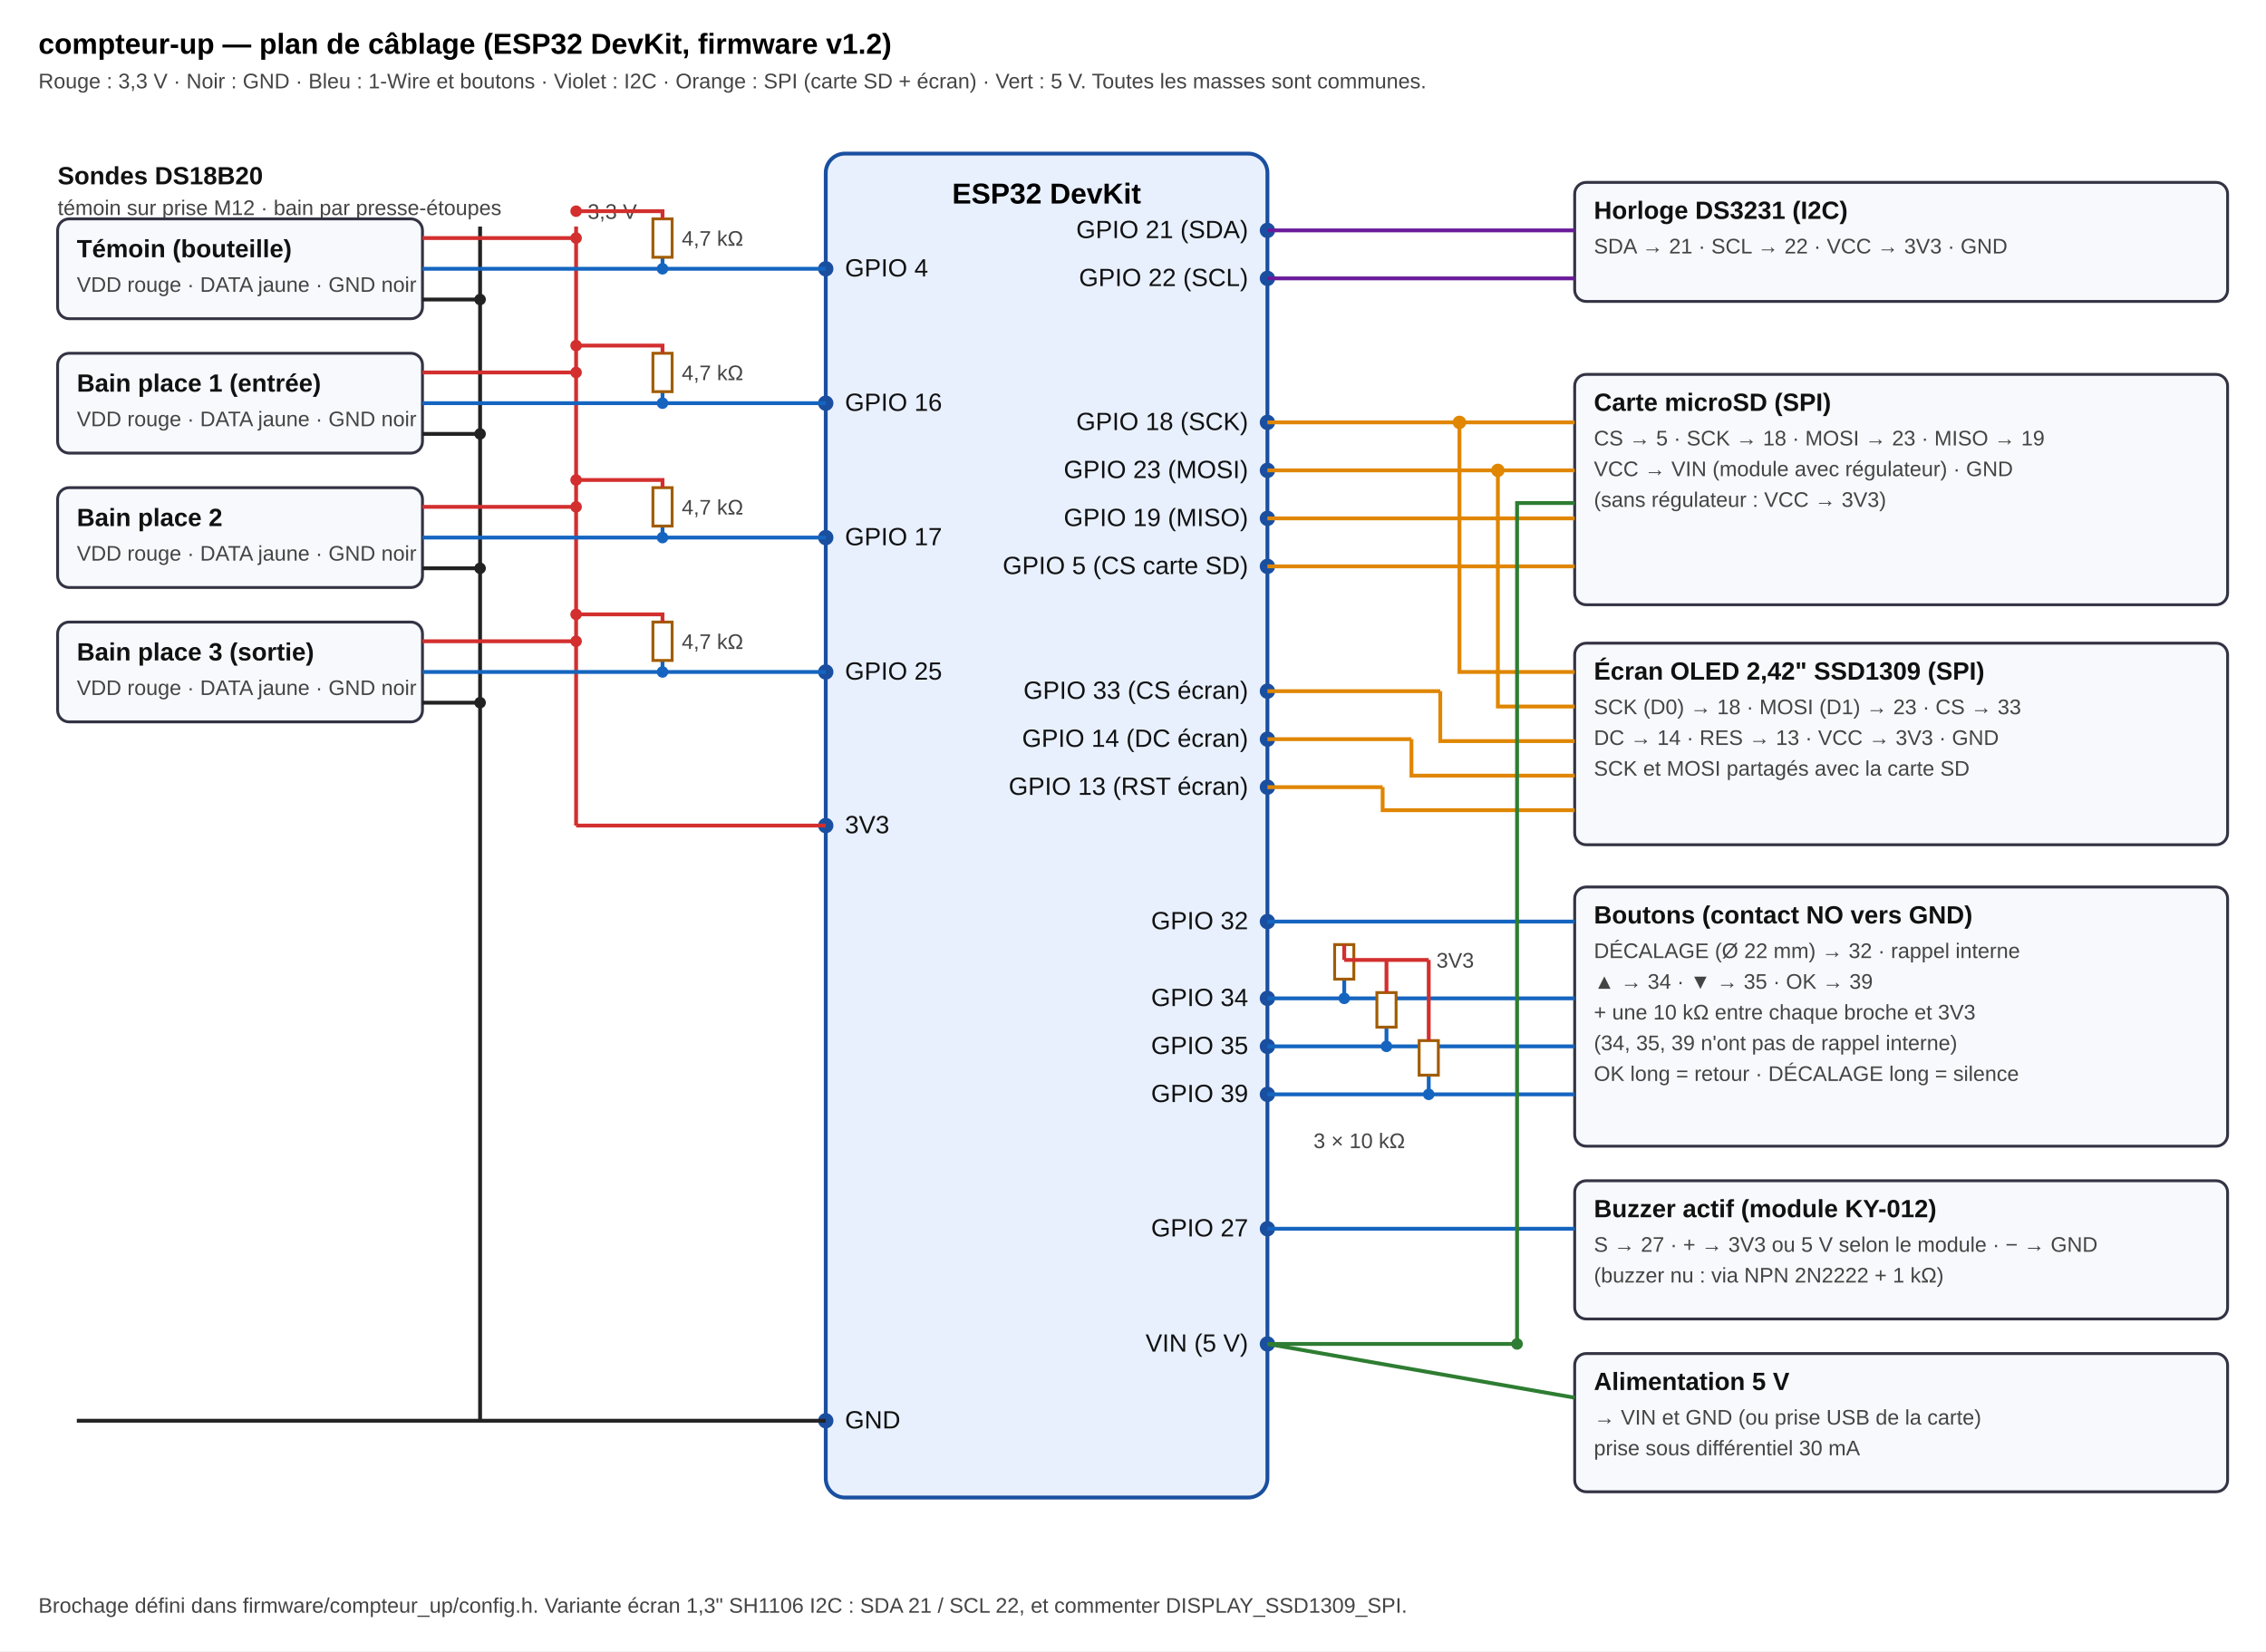
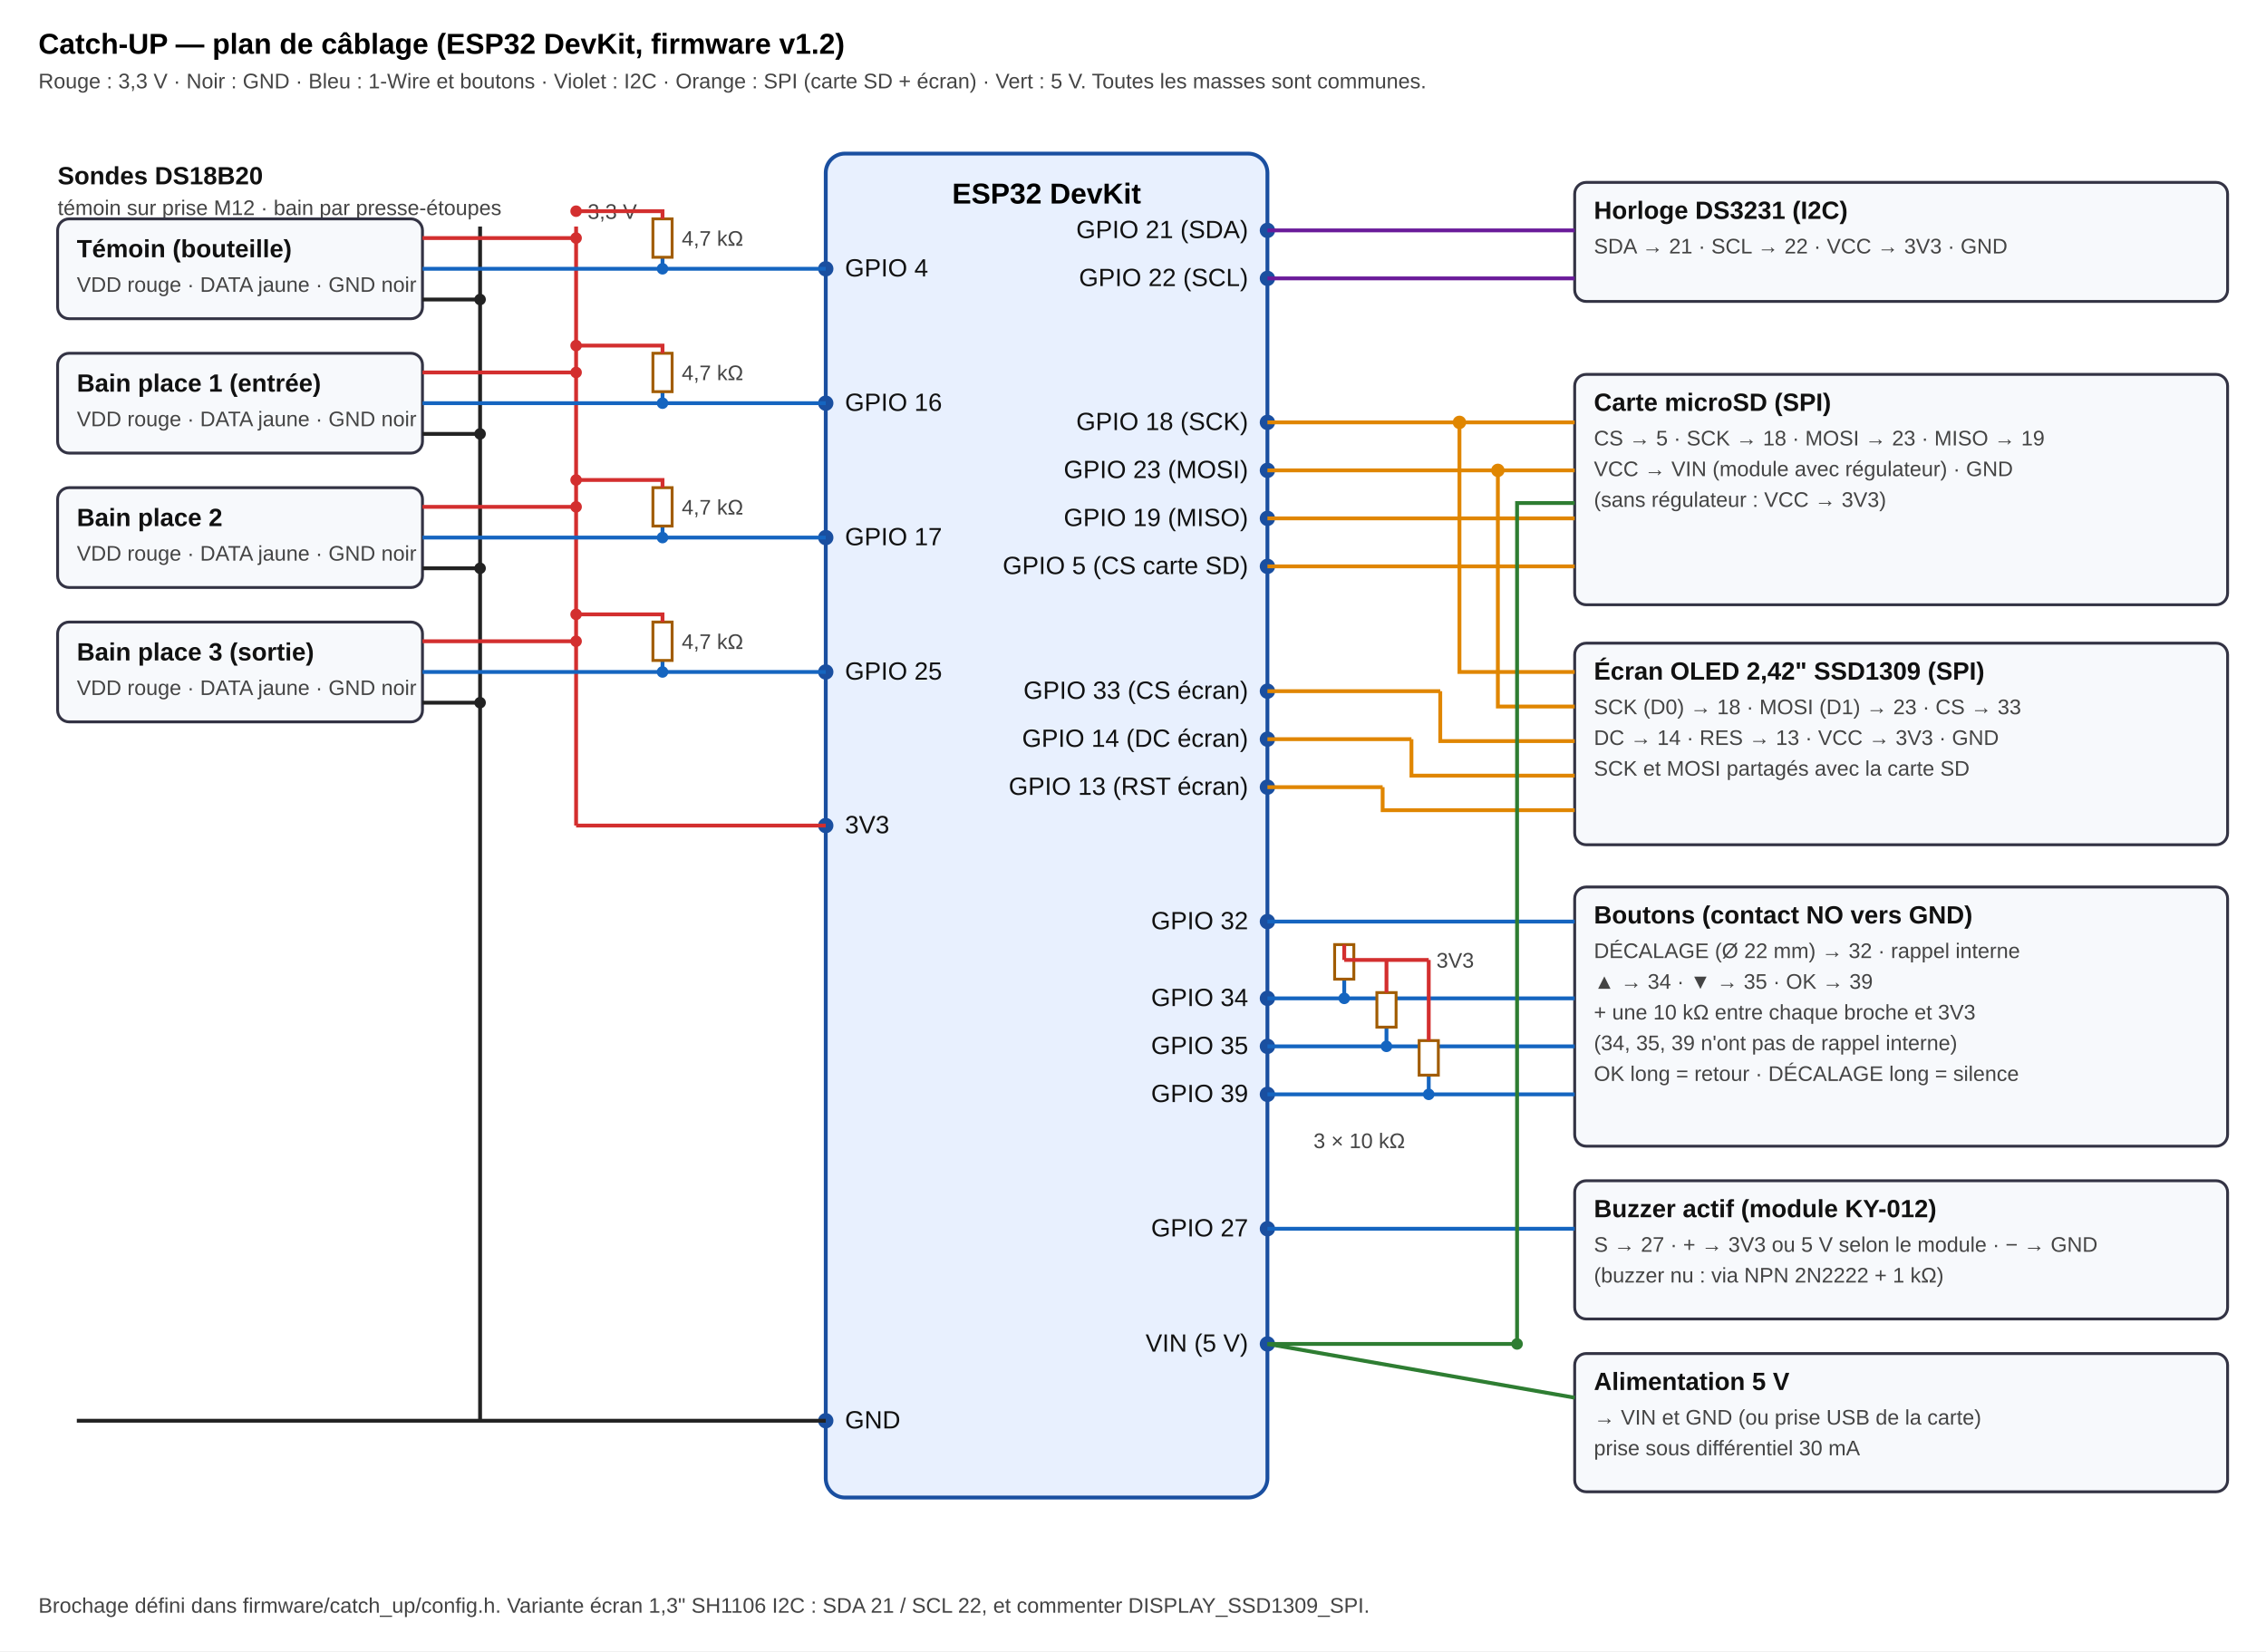
<svg xmlns="http://www.w3.org/2000/svg" viewBox="0 0 1180 860" font-family="Arial, Helvetica, sans-serif" font-size="13">
  <rect width="100%" height="100%" fill="#fff" />
  <style>.box{fill:#f7f9fc;stroke:#334;stroke-width:1.5}.esp{fill:#e8f0fe;stroke:#1a4fa0;stroke-width:2}.r{stroke:#d32f2f;stroke-width:2;fill:none}.k{stroke:#222;stroke-width:2;fill:none}.b{stroke:#1565c0;stroke-width:2;fill:none}.p{stroke:#6a1b9a;stroke-width:2;fill:none}.o{stroke:#e08600;stroke-width:2;fill:none}.g{stroke:#2e7d32;stroke-width:2;fill:none}.t{fill:#111}.s{font-size:11px;fill:#444}.h{font-size:15px;font-weight:bold}.res{fill:#fff;stroke:#a15c00;stroke-width:1.5}</style>
-   <text x="20" y="28" class="h">compteur-up — plan de câblage (ESP32 DevKit, firmware v1.2)</text>
+   <text x="20" y="28" class="h">Catch-UP — plan de câblage (ESP32 DevKit, firmware v1.2)</text>
  <text x="20" y="46" class="s">Rouge : 3,3 V · Noir : GND · Bleu : 1-Wire et boutons · Violet : I2C · Orange : SPI (carte SD + écran) · Vert : 5 V. Toutes les masses sont communes.</text>
  <rect x="430" y="80" width="230" height="700" rx="10" class="esp" />
  <text x="545.0" y="106" text-anchor="middle" class="h">ESP32 DevKit</text>
  <circle cx="430" cy="140" r="4" fill="#1a4fa0" />
  <text x="440" y="144" class="t">GPIO 4</text>
  <circle cx="430" cy="210" r="4" fill="#1a4fa0" />
  <text x="440" y="214" class="t">GPIO 16</text>
  <circle cx="430" cy="280" r="4" fill="#1a4fa0" />
  <text x="440" y="284" class="t">GPIO 17</text>
  <circle cx="430" cy="350" r="4" fill="#1a4fa0" />
  <text x="440" y="354" class="t">GPIO 25</text>
  <circle cx="430" cy="430" r="4" fill="#1a4fa0" />
  <text x="440" y="434" class="t">3V3</text>
  <circle cx="430" cy="740" r="4" fill="#1a4fa0" />
  <text x="440" y="744" class="t">GND</text>
  <circle cx="660" cy="120" r="4" fill="#1a4fa0" />
  <text x="650" y="124" text-anchor="end" class="t">GPIO 21 (SDA)</text>
  <circle cx="660" cy="145" r="4" fill="#1a4fa0" />
  <text x="650" y="149" text-anchor="end" class="t">GPIO 22 (SCL)</text>
  <circle cx="660" cy="220" r="4" fill="#1a4fa0" />
  <text x="650" y="224" text-anchor="end" class="t">GPIO 18 (SCK)</text>
  <circle cx="660" cy="245" r="4" fill="#1a4fa0" />
  <text x="650" y="249" text-anchor="end" class="t">GPIO 23 (MOSI)</text>
  <circle cx="660" cy="270" r="4" fill="#1a4fa0" />
  <text x="650" y="274" text-anchor="end" class="t">GPIO 19 (MISO)</text>
  <circle cx="660" cy="295" r="4" fill="#1a4fa0" />
  <text x="650" y="299" text-anchor="end" class="t">GPIO 5 (CS carte SD)</text>
  <circle cx="660" cy="360" r="4" fill="#1a4fa0" />
  <text x="650" y="364" text-anchor="end" class="t">GPIO 33 (CS écran)</text>
  <circle cx="660" cy="385" r="4" fill="#1a4fa0" />
  <text x="650" y="389" text-anchor="end" class="t">GPIO 14 (DC écran)</text>
  <circle cx="660" cy="410" r="4" fill="#1a4fa0" />
  <text x="650" y="414" text-anchor="end" class="t">GPIO 13 (RST écran)</text>
  <circle cx="660" cy="480" r="4" fill="#1a4fa0" />
  <text x="650" y="484" text-anchor="end" class="t">GPIO 32</text>
  <circle cx="660" cy="520" r="4" fill="#1a4fa0" />
  <text x="650" y="524" text-anchor="end" class="t">GPIO 34</text>
  <circle cx="660" cy="545" r="4" fill="#1a4fa0" />
  <text x="650" y="549" text-anchor="end" class="t">GPIO 35</text>
  <circle cx="660" cy="570" r="4" fill="#1a4fa0" />
  <text x="650" y="574" text-anchor="end" class="t">GPIO 39</text>
  <circle cx="660" cy="640" r="4" fill="#1a4fa0" />
  <text x="650" y="644" text-anchor="end" class="t">GPIO 27</text>
  <circle cx="660" cy="700" r="4" fill="#1a4fa0" />
  <text x="650" y="704" text-anchor="end" class="t">VIN (5 V)</text>
  <text x="30" y="96" class="t" font-weight="bold">Sondes DS18B20</text>
  <text x="30" y="112" class="s">témoin sur prise M12 · bain par presse-étoupes</text>
  <line x1="300" y1="118" x2="300" y2="430" class="r" />
  <line x1="300" y1="430" x2="430" y2="430" class="r" />
  <text x="306" y="114" class="s">3,3 V</text>
  <line x1="250" y1="118" x2="250" y2="740" class="k" />
  <line x1="40" y1="740" x2="430" y2="740" class="k" />
  <rect x="30" y="114" width="190" height="52" rx="6" class="box" />
  <text x="40" y="134" class="t" font-weight="bold">Témoin (bouteille)</text>
  <text x="40" y="152" class="s">VDD rouge · DATA jaune · GND noir</text>
  <line x1="220" y1="124" x2="300" y2="124" class="r" />
  <circle cx="300" cy="124" r="3" fill="#d32f2f" />
  <line x1="220" y1="140" x2="430" y2="140" class="b" />
  <line x1="220" y1="156" x2="250" y2="156" class="k" />
  <circle cx="250" cy="156" r="3" fill="#222" />
  <line x1="345" y1="140" x2="345" y2="134" class="b" />
  <circle cx="345" cy="140" r="3" fill="#1565c0" />
  <rect x="340" y="114" width="10" height="20" class="res" />
  <polyline points="345,114 345,110 300,110" class="r" />
  <circle cx="300" cy="110" r="3" fill="#d32f2f" />
  <text x="355" y="128" class="s">4,7 kΩ</text>
  <rect x="30" y="184" width="190" height="52" rx="6" class="box" />
  <text x="40" y="204" class="t" font-weight="bold">Bain place 1 (entrée)</text>
  <text x="40" y="222" class="s">VDD rouge · DATA jaune · GND noir</text>
  <line x1="220" y1="194" x2="300" y2="194" class="r" />
  <circle cx="300" cy="194" r="3" fill="#d32f2f" />
  <line x1="220" y1="210" x2="430" y2="210" class="b" />
  <line x1="220" y1="226" x2="250" y2="226" class="k" />
  <circle cx="250" cy="226" r="3" fill="#222" />
  <line x1="345" y1="210" x2="345" y2="204" class="b" />
  <circle cx="345" cy="210" r="3" fill="#1565c0" />
  <rect x="340" y="184" width="10" height="20" class="res" />
  <polyline points="345,184 345,180 300,180" class="r" />
  <circle cx="300" cy="180" r="3" fill="#d32f2f" />
  <text x="355" y="198" class="s">4,7 kΩ</text>
  <rect x="30" y="254" width="190" height="52" rx="6" class="box" />
  <text x="40" y="274" class="t" font-weight="bold">Bain place 2</text>
  <text x="40" y="292" class="s">VDD rouge · DATA jaune · GND noir</text>
  <line x1="220" y1="264" x2="300" y2="264" class="r" />
  <circle cx="300" cy="264" r="3" fill="#d32f2f" />
  <line x1="220" y1="280" x2="430" y2="280" class="b" />
  <line x1="220" y1="296" x2="250" y2="296" class="k" />
  <circle cx="250" cy="296" r="3" fill="#222" />
  <line x1="345" y1="280" x2="345" y2="274" class="b" />
  <circle cx="345" cy="280" r="3" fill="#1565c0" />
  <rect x="340" y="254" width="10" height="20" class="res" />
  <polyline points="345,254 345,250 300,250" class="r" />
  <circle cx="300" cy="250" r="3" fill="#d32f2f" />
  <text x="355" y="268" class="s">4,7 kΩ</text>
  <rect x="30" y="324" width="190" height="52" rx="6" class="box" />
  <text x="40" y="344" class="t" font-weight="bold">Bain place 3 (sortie)</text>
  <text x="40" y="362" class="s">VDD rouge · DATA jaune · GND noir</text>
  <line x1="220" y1="334" x2="300" y2="334" class="r" />
  <circle cx="300" cy="334" r="3" fill="#d32f2f" />
  <line x1="220" y1="350" x2="430" y2="350" class="b" />
  <line x1="220" y1="366" x2="250" y2="366" class="k" />
  <circle cx="250" cy="366" r="3" fill="#222" />
  <line x1="345" y1="350" x2="345" y2="344" class="b" />
  <circle cx="345" cy="350" r="3" fill="#1565c0" />
  <rect x="340" y="324" width="10" height="20" class="res" />
  <polyline points="345,324 345,320 300,320" class="r" />
  <circle cx="300" cy="320" r="3" fill="#d32f2f" />
  <text x="355" y="338" class="s">4,7 kΩ</text>
  <rect x="820" y="95" width="340" height="62" rx="6" class="box" />
  <text x="830" y="114" class="t" font-weight="bold">Horloge DS3231 (I2C)</text>
  <text x="830" y="132" class="s">SDA → 21 · SCL → 22 · VCC → 3V3 · GND</text>
  <line x1="660" y1="120" x2="820" y2="120" class="p" />
  <line x1="660" y1="145" x2="820" y2="145" class="p" />
  <rect x="820" y="195" width="340" height="120" rx="6" class="box" />
  <text x="830" y="214" class="t" font-weight="bold">Carte microSD (SPI)</text>
  <text x="830" y="232" class="s">CS → 5 · SCK → 18 · MOSI → 23 · MISO → 19</text>
  <text x="830" y="248" class="s">VCC → VIN (module avec régulateur) · GND</text>
  <text x="830" y="264" class="s">(sans régulateur : VCC → 3V3)</text>
  <rect x="820" y="335" width="340" height="105" rx="6" class="box" />
  <text x="830" y="354" class="t" font-weight="bold">Écran OLED 2,42" SSD1309 (SPI)</text>
  <text x="830" y="372" class="s">SCK (D0) → 18 · MOSI (D1) → 23 · CS → 33</text>
  <text x="830" y="388" class="s">DC → 14 · RES → 13 · VCC → 3V3 · GND</text>
  <text x="830" y="404" class="s">SCK et MOSI partagés avec la carte SD</text>
  <line x1="660" y1="220" x2="820" y2="220" class="o" />
  <line x1="660" y1="245" x2="820" y2="245" class="o" />
  <line x1="660" y1="270" x2="820" y2="270" class="o" />
  <line x1="660" y1="295" x2="820" y2="295" class="o" />
  <polyline points="760,220 760,350 820,350" class="o" />
  <circle cx="760" cy="220" r="3.5" fill="#e08600" />
  <polyline points="780,245 780,368 820,368" class="o" />
  <circle cx="780" cy="245" r="3.5" fill="#e08600" />
  <line x1="660" y1="360" x2="750" y2="360" class="o" />
  <polyline points="750,360 750,386 820,386" class="o" />
  <line x1="660" y1="385" x2="735" y2="385" class="o" />
  <polyline points="735,385 735,404 820,404" class="o" />
  <line x1="660" y1="410" x2="720" y2="410" class="o" />
  <polyline points="720,410 720,422 820,422" class="o" />
  <rect x="820" y="462" width="340" height="135" rx="6" class="box" />
  <text x="830" y="481" class="t" font-weight="bold">Boutons (contact NO vers GND)</text>
  <text x="830" y="499" class="s">DÉCALAGE (Ø 22 mm) → 32 · rappel interne</text>
  <text x="830" y="515" class="s">▲ → 34 · ▼ → 35 · OK → 39</text>
  <text x="830" y="531" class="s">+ une 10 kΩ entre chaque broche et 3V3</text>
  <text x="830" y="547" class="s">(34, 35, 39 n'ont pas de rappel interne)</text>
  <text x="830" y="563" class="s">OK long = retour · DÉCALAGE long = silence</text>
  <line x1="660" y1="480" x2="820" y2="480" class="b" />
  <line x1="660" y1="520" x2="820" y2="520" class="b" />
  <line x1="660" y1="545" x2="820" y2="545" class="b" />
  <line x1="660" y1="570" x2="820" y2="570" class="b" />
  <circle cx="700" cy="520" r="3" fill="#1565c0" />
  <line x1="700" y1="520" x2="700" y2="510" class="b" />
  <rect x="695" y="492" width="10" height="18" class="res" />
  <line x1="700" y1="492" x2="700" y2="500" class="r" />
  <circle cx="722" cy="545" r="3" fill="#1565c0" />
  <line x1="722" y1="545" x2="722" y2="535" class="b" />
  <rect x="717" y="517" width="10" height="18" class="res" />
  <line x1="722" y1="517" x2="722" y2="500" class="r" />
  <circle cx="744" cy="570" r="3" fill="#1565c0" />
  <line x1="744" y1="570" x2="744" y2="560" class="b" />
  <rect x="739" y="542" width="10" height="18" class="res" />
  <line x1="744" y1="542" x2="744" y2="500" class="r" />
  <polyline points="700,500 744,500" class="r" />
  <text x="748" y="504" class="s">3V3</text>
  <text x="684" y="598" class="s">3 × 10 kΩ</text>
  <rect x="820" y="615" width="340" height="72" rx="6" class="box" />
  <text x="830" y="634" class="t" font-weight="bold">Buzzer actif (module KY-012)</text>
  <text x="830" y="652" class="s">S → 27 · + → 3V3 ou 5 V selon le module · − → GND</text>
  <text x="830" y="668" class="s">(buzzer nu : via NPN 2N2222 + 1 kΩ)</text>
  <line x1="660" y1="640" x2="820" y2="640" class="b" />
  <rect x="820" y="705" width="340" height="72" rx="6" class="box" />
  <text x="830" y="724" class="t" font-weight="bold">Alimentation 5 V</text>
  <text x="830" y="742" class="s">→ VIN et GND (ou prise USB de la carte)</text>
  <text x="830" y="758" class="s">prise sous différentiel 30 mA</text>
  <line x1="660" y1="700" x2="820" y2="728" class="g" />
  <polyline points="660,700 790,700 790,262 820,262" class="g" />
  <circle cx="790" cy="700" r="3" fill="#2e7d32" />
-   <text x="20" y="840" class="s">Brochage défini dans firmware/compteur_up/config.h. Variante écran 1,3" SH1106 I2C : SDA 21 / SCL 22, et commenter DISPLAY_SSD1309_SPI.</text>
+   <text x="20" y="840" class="s">Brochage défini dans firmware/catch_up/config.h. Variante écran 1,3" SH1106 I2C : SDA 21 / SCL 22, et commenter DISPLAY_SSD1309_SPI.</text>
</svg>
